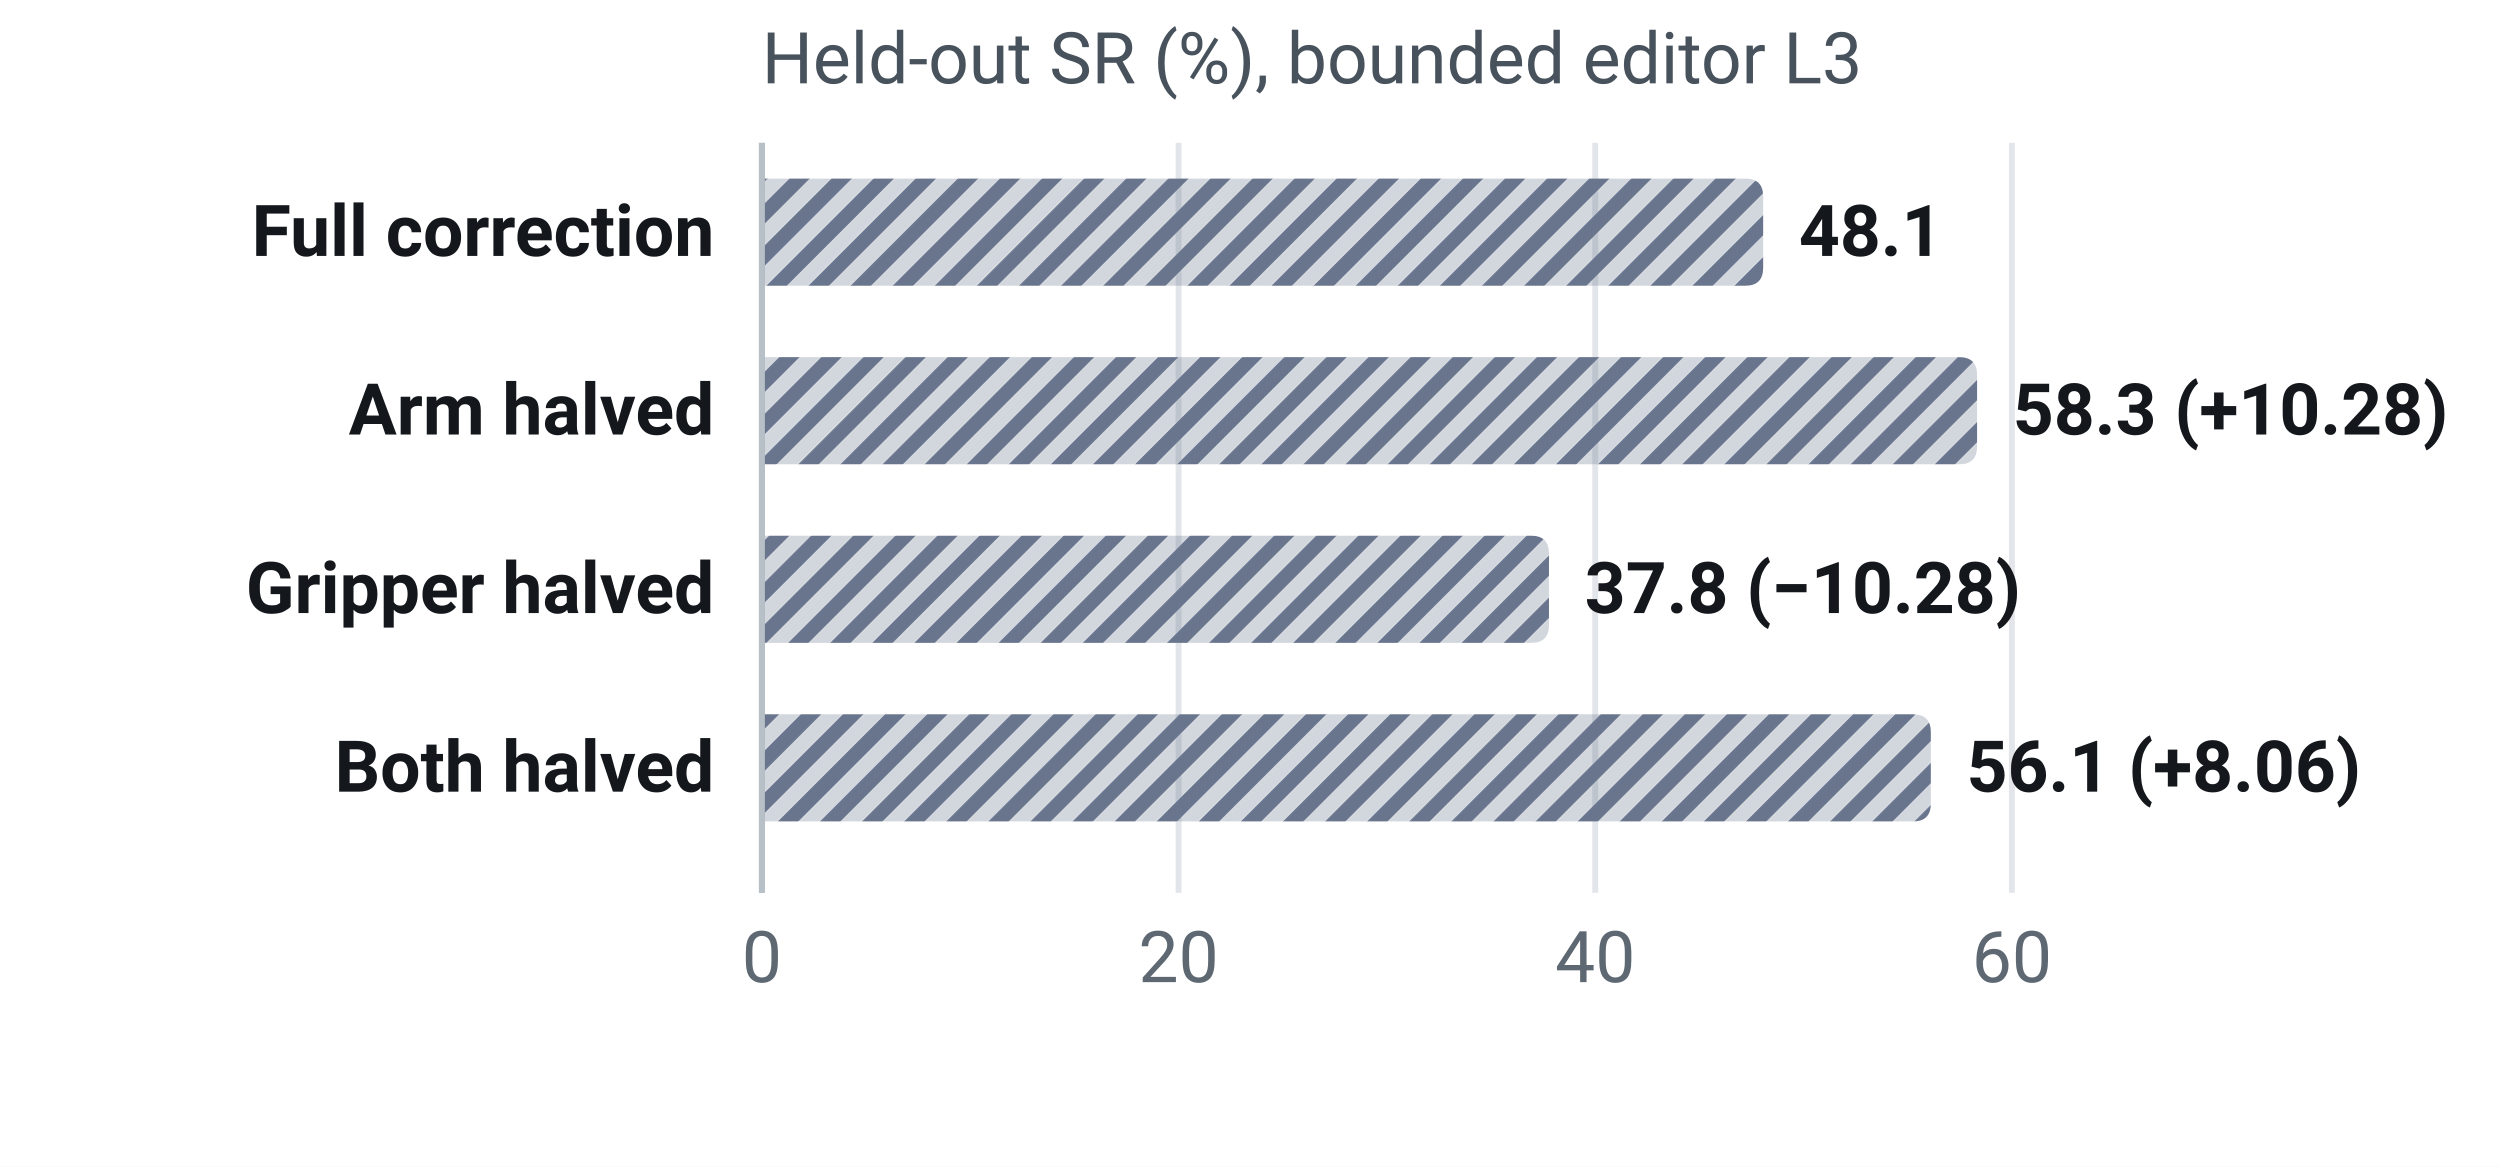
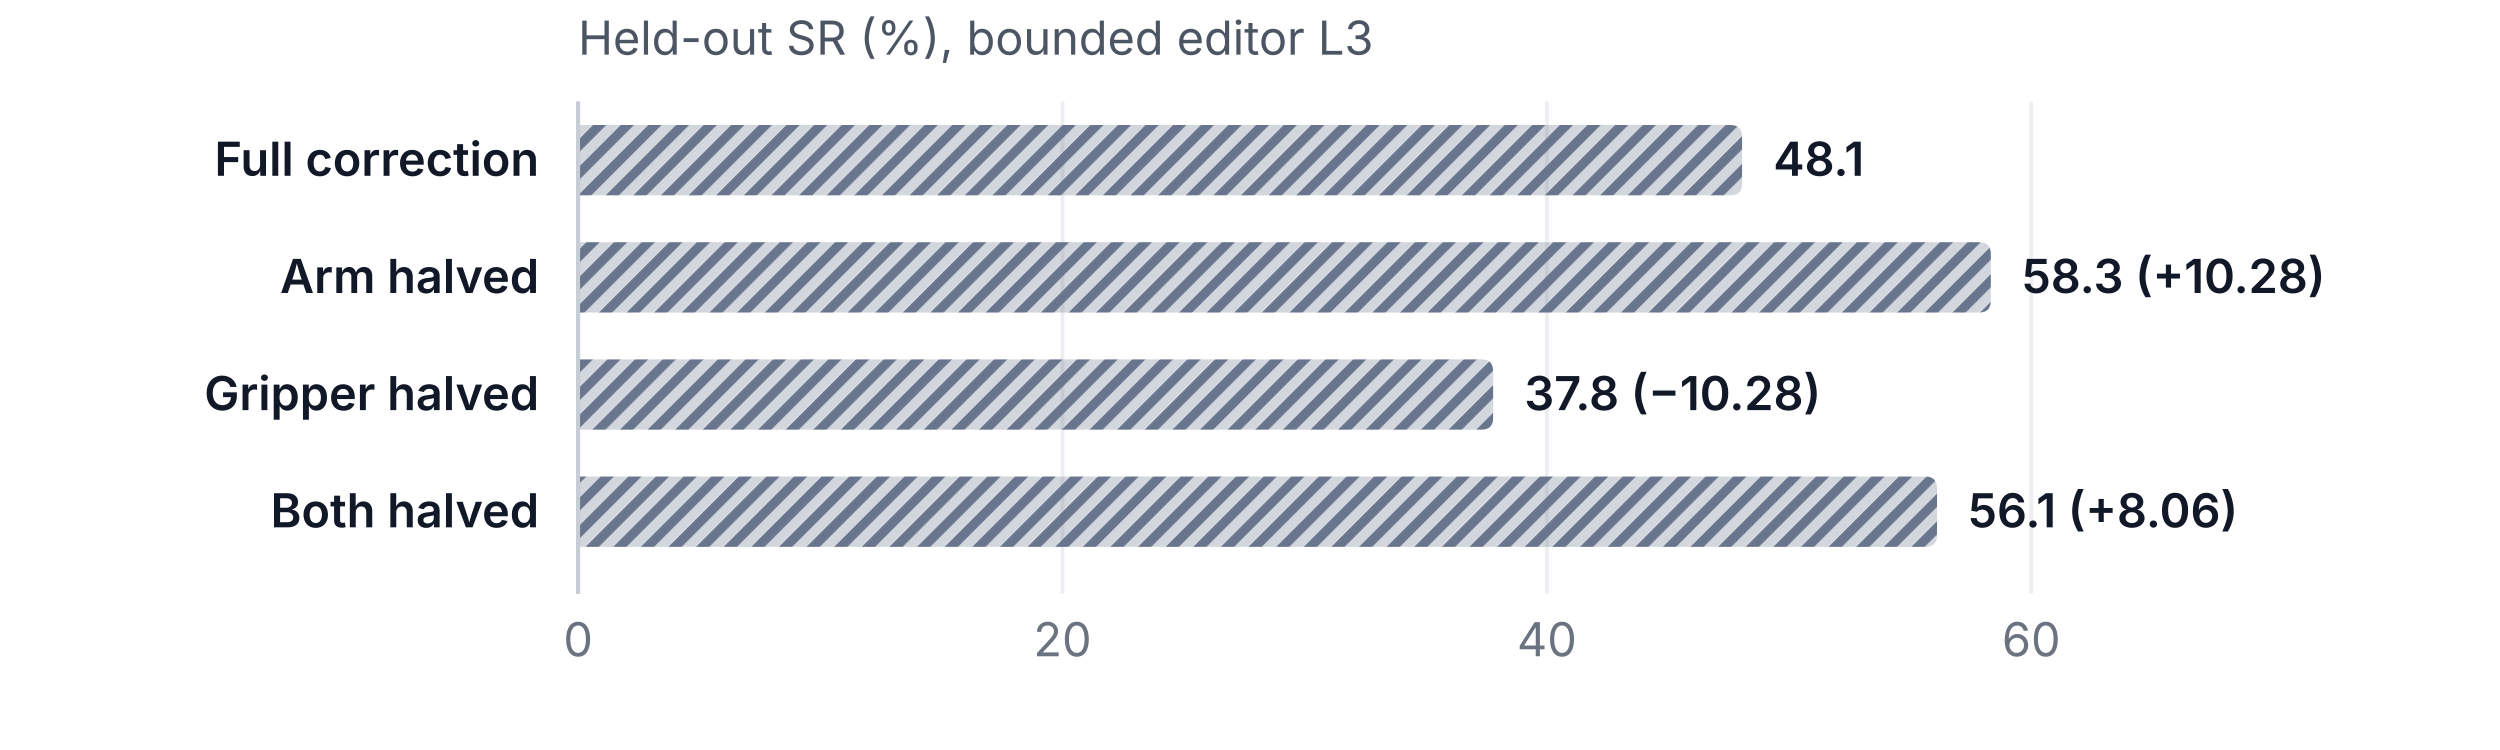
- <svg xmlns="http://www.w3.org/2000/svg" viewBox="0 0 420 196" width="420" height="196" class="chart" role="img" aria-label="Held-out success rate of the bounded editor with the arm correction, the gripper correction or both halved." data-chart="f3_armgrip">
-   <style>text{font-family:system-ui,-apple-system,'Segoe UI',Roboto,sans-serif;font-size:12px;fill:#5d6872}.tl{fill:#47525c}.dl{fill:#14181c;font-weight:600}.dl2{fill:#47525c;font-size:11.5px}.ink{fill:#14181c}.in{font-size:11.5px;font-weight:600}.on-rescue,.on-harm,.on-kept{fill:#fff}.on-fail{fill:#14181c}.grid{stroke:#e2e6ea;stroke-width:1}.grid.zero,.axis{stroke:#b7bfc7;stroke-width:1}.ref{stroke:#8c939a;stroke-width:1;stroke-dasharray:3 3}.band{fill:#8c939a;fill-opacity:.26}.region{fill:#8c939a;fill-opacity:.1}.hit{fill:transparent}.ln{fill:none;stroke-width:2;stroke-linejoin:round;stroke-linecap:round}.ln.thin{stroke-width:1.25}.ln.s-L3{stroke-dasharray:6 3}.tick{stroke-width:2}.whisk{stroke-width:1.5;stroke-opacity:.55}.err{stroke:#14181c;stroke-width:1.3}.err-bg{stroke:#fff;stroke-width:3.6;stroke-linecap:round}.pt{stroke:#fff;stroke-width:1.6;paint-order:stroke}.c-rescue{fill:#168979}.c-harm{fill:#A04C25}.c-kept{fill:#3C444C}.c-fail{fill:#8C939A}.s-rescue{stroke:#168979}.s-harm{stroke:#A04C25}.c-L1{fill:#15466E}.s-L1{stroke:#15466E}.t-L1{fill:#15466E;fill-opacity:.38}.o-L1{fill:#fff;stroke:#15466E;stroke-width:2}.c-L2{fill:#3087AF}.s-L2{stroke:#3087AF}.t-L2{fill:#3087AF;fill-opacity:.38}.o-L2{fill:#fff;stroke:#3087AF;stroke-width:2}.c-L3{fill:#69758D}.s-L3{stroke:#69758D}.t-L3{fill:#69758D;fill-opacity:.38}.o-L3{fill:#fff;stroke:#69758D;stroke-width:2}.b-L1{fill:#15466E}.b-L2{fill:#3087AF}.b-L3{fill:url(#hatch-L3) #69758D}.hatch-bg{fill:#69758D;fill-opacity:.3}.hatch-fg{fill:#69758D}.c-ink{fill:#14181c}.c-ink3{fill:#6b7782}.s-ink{stroke:#14181c}.o-ink{fill:#fff;stroke:#14181c;stroke-width:2}</style>
+ <svg xmlns="http://www.w3.org/2000/svg" viewBox="0 0 640 192" width="640" height="192" class="chart" role="img" aria-label="Held-out success rate of the bounded editor with the arm correction, the gripper correction or both halved." data-chart="f3_armgrip">
+   <style>text{font-family:'Inter Variable',Inter,system-ui,-apple-system,sans-serif;font-size:12px;fill:#6b7280}.tl{fill:#4b5563}.dl{fill:#111827;font-weight:600}.dl2{fill:#4b5563;font-size:11.5px}.ink{fill:#111827}.in{font-size:11.5px;font-weight:600}.on-rescue,.on-harm,.on-kept{fill:#fff}.on-fail{fill:#111827}.grid{stroke:#eceef1;stroke-width:1}.grid.zero,.axis{stroke:#c7cdd4;stroke-width:1}.ref{stroke:#8c939a;stroke-width:1;stroke-dasharray:3 3}.band{fill:#8c939a;fill-opacity:.22}.region{fill:#8c939a;fill-opacity:.09}.hit{fill:transparent}.ln{fill:none;stroke-width:2;stroke-linejoin:round;stroke-linecap:round}.ln.thin{stroke-width:1.25}.ln.dot{stroke-dasharray:2 3}.ln.s-L3{stroke-dasharray:6 3}.tick{stroke-width:2}.whisk{stroke-width:1.5;stroke-opacity:.55}.err{stroke:#111827;stroke-width:1.3}.err-bg{stroke:#fff;stroke-width:3.6;stroke-linecap:round}.pt{stroke:#fff;stroke-width:1.6;paint-order:stroke}.c-rescue{fill:#168979}.c-harm{fill:#A04C25}.c-kept{fill:#3C444C}.c-fail{fill:#8C939A}.s-rescue{stroke:#168979}.s-harm{stroke:#A04C25}.c-L1{fill:#15466E}.s-L1{stroke:#15466E}.t-L1{fill:#15466E;fill-opacity:.38}.o-L1{fill:#fff;stroke:#15466E;stroke-width:2}.c-L2{fill:#3087AF}.s-L2{stroke:#3087AF}.t-L2{fill:#3087AF;fill-opacity:.38}.o-L2{fill:#fff;stroke:#3087AF;stroke-width:2}.c-L3{fill:#69758D}.s-L3{stroke:#69758D}.t-L3{fill:#69758D;fill-opacity:.38}.o-L3{fill:#fff;stroke:#69758D;stroke-width:2}.b-L1{fill:#15466E}.b-L2{fill:#3087AF}.b-L3{fill:url(#hatch-L3) #69758D}.hatch-bg{fill:#69758D;fill-opacity:.3}.hatch-fg{fill:#69758D}.c-ink{fill:#111827}.c-ink3{fill:#6b7280}.s-ink{stroke:#111827}.t-ink{fill:#111827;fill-opacity:.28}.o-ink{fill:#fff;stroke:#111827;stroke-width:2}</style>
  <defs>
    <pattern id="hatch-L3" patternUnits="userSpaceOnUse" width="5" height="5" patternTransform="rotate(45)">
      <rect width="5" height="5" class="hatch-bg" />
      <rect width="2.4" height="5" class="hatch-fg" />
    </pattern>
  </defs>
-   <rect width="420" height="196" fill="#fff" />
-   <text x="128" y="14" class="tl">Held-out SR (%), bounded editor L3</text>
-   <line x1="128" y1="24" x2="128" y2="150" class="grid zero" />
-   <text x="128" y="165" class="t" text-anchor="middle">0</text>
-   <line x1="198" y1="24" x2="198" y2="150" class="grid" />
-   <text x="198" y="165" class="t" text-anchor="middle">20</text>
-   <line x1="268" y1="24" x2="268" y2="150" class="grid" />
-   <text x="268" y="165" class="t" text-anchor="middle">40</text>
-   <line x1="338" y1="24" x2="338" y2="150" class="grid" />
-   <text x="338" y="165" class="t" text-anchor="middle">60</text>
+   <rect width="640" height="192" fill="#fff" />
+   <text x="148" y="14" class="tl">Held-out SR (%), bounded editor L3</text>
+   <line x1="148" y1="26" x2="148" y2="152" class="grid zero" />
+   <text x="148" y="168" class="t" text-anchor="middle">0</text>
+   <line x1="272" y1="26" x2="272" y2="152" class="grid" />
+   <text x="272" y="168" class="t" text-anchor="middle">20</text>
+   <line x1="396" y1="26" x2="396" y2="152" class="grid" />
+   <text x="396" y="168" class="t" text-anchor="middle">40</text>
+   <line x1="520" y1="26" x2="520" y2="152" class="grid" />
+   <text x="520" y="168" class="t" text-anchor="middle">60</text>
  <g class="mark" data-tip="48.06%|Full correction|360 episodes per condition">
-     <text x="120" y="43" class="dl" text-anchor="end">Full correction</text>
-     <path d="M128 30H293.21Q296.21 30 296.21 33V45Q296.21 48 293.21 48H128Z" class="b-L3" />
-     <text x="302.21" y="43" class="dl">48.1</text>
-     <rect x="128" y="26" width="292" height="26" class="hit" />
+     <text x="138" y="45" class="dl" text-anchor="end">Full correction</text>
+     <path d="M148 32H442.97Q445.97 32 445.97 35V47Q445.97 50 442.97 50H148Z" class="b-L3" />
+     <text x="453.97" y="45" class="dl">48.1</text>
+     <rect x="148" y="28" width="492" height="26" class="hit" />
  </g>
  <g class="mark" data-tip="58.33%|Arm halved|difference to full correction +10.28 [+5.56, +15.28] points">
-     <text x="120" y="73" class="dl" text-anchor="end">Arm halved</text>
-     <path d="M128 60H329.15Q332.15 60 332.15 63V75Q332.15 78 329.15 78H128Z" class="b-L3" />
-     <text x="338.15" y="73" class="dl">58.3 (+10.28)</text>
-     <rect x="128" y="56" width="292" height="26" class="hit" />
+     <text x="138" y="75" class="dl" text-anchor="end">Arm halved</text>
+     <path d="M148 62H506.65Q509.65 62 509.65 65V77Q509.65 80 506.65 80H148Z" class="b-L3" />
+     <text x="517.65" y="75" class="dl">58.3  (+10.28)</text>
+     <rect x="148" y="58" width="492" height="26" class="hit" />
  </g>
  <g class="mark" data-tip="37.78%|Gripper halved|difference to full correction −10.28 [−14.72, −5.83] points">
-     <text x="120" y="103" class="dl" text-anchor="end">Gripper halved</text>
-     <path d="M128 90H257.23Q260.23 90 260.23 93V105Q260.23 108 257.23 108H128Z" class="b-L3" />
-     <text x="266.23" y="103" class="dl">37.8 (−10.28)</text>
-     <rect x="128" y="86" width="292" height="26" class="hit" />
+     <text x="138" y="105" class="dl" text-anchor="end">Gripper halved</text>
+     <path d="M148 92H379.24Q382.24 92 382.24 95V107Q382.24 110 379.24 110H148Z" class="b-L3" />
+     <text x="390.24" y="105" class="dl">37.8  (−10.28)</text>
+     <rect x="148" y="88" width="492" height="26" class="hit" />
  </g>
  <g class="mark" data-tip="56.11%|Both halved|difference to full correction +8.06 [+3.06, +13.06] points">
-     <text x="120" y="133" class="dl" text-anchor="end">Both halved</text>
-     <path d="M128 120H321.38Q324.38 120 324.38 123V135Q324.38 138 321.38 138H128Z" class="b-L3" />
-     <text x="330.38" y="133" class="dl">56.1 (+8.06)</text>
-     <rect x="128" y="116" width="292" height="26" class="hit" />
+     <text x="138" y="135" class="dl" text-anchor="end">Both halved</text>
+     <path d="M148 122H492.88Q495.88 122 495.88 125V137Q495.88 140 492.88 140H148Z" class="b-L3" />
+     <text x="503.88" y="135" class="dl">56.1  (+8.06)</text>
+     <rect x="148" y="118" width="492" height="26" class="hit" />
  </g>
-   <line x1="128" y1="24" x2="128" y2="150" class="axis" />
+   <line x1="148" y1="26" x2="148" y2="152" class="axis" />
</svg>
